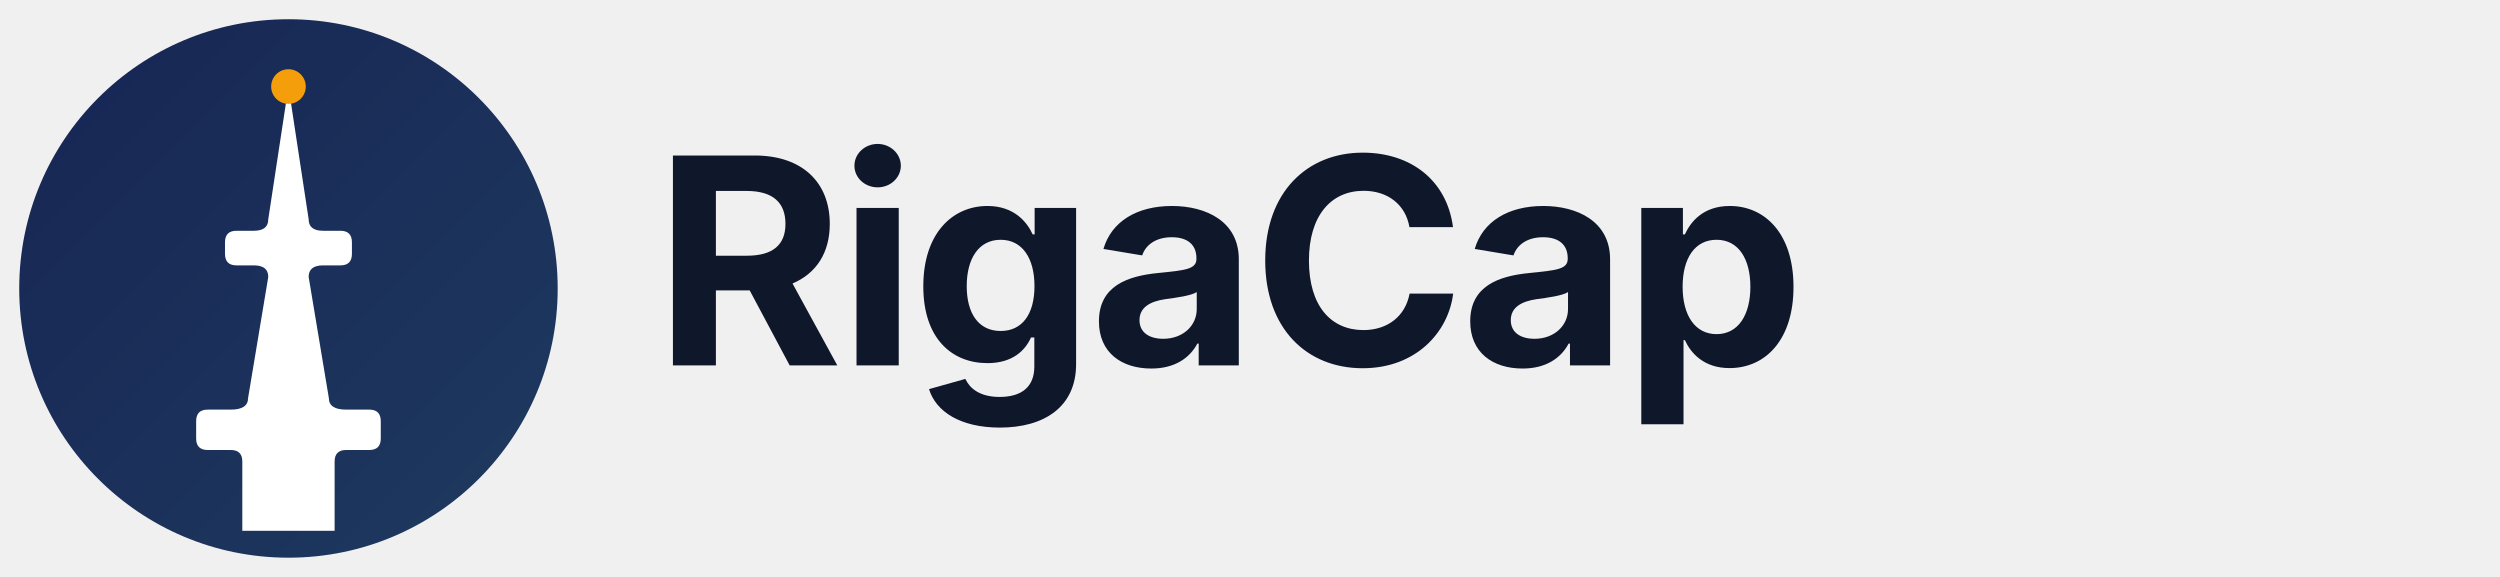
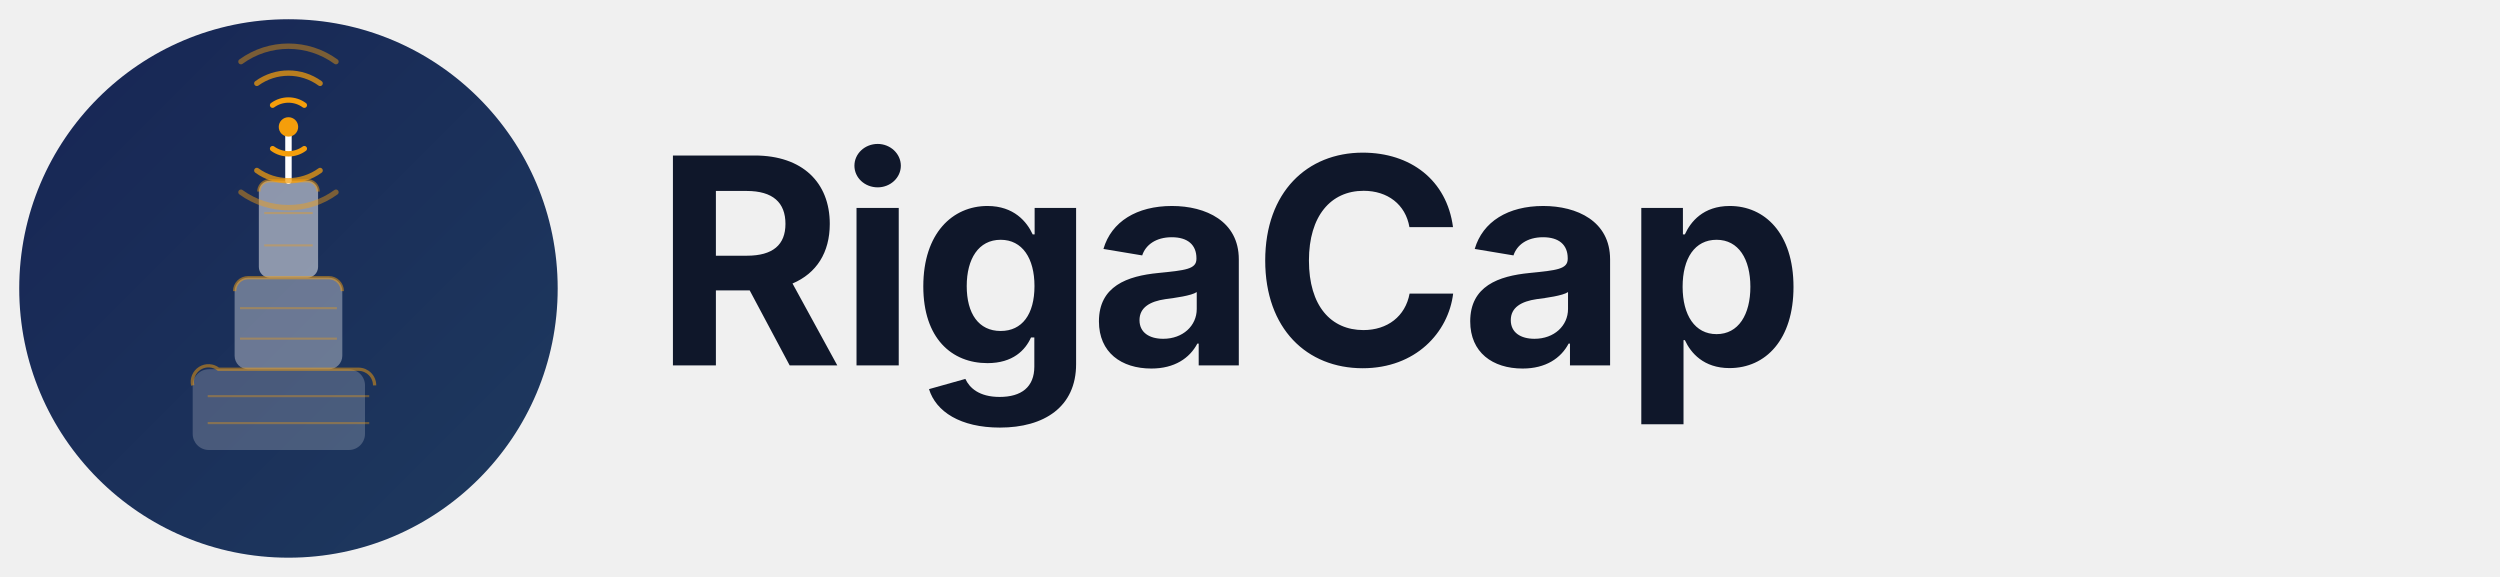
<svg xmlns="http://www.w3.org/2000/svg" viewBox="0 0 260 60">
  <defs>
    <linearGradient id="bg" x1="0" y1="0" x2="1" y2="1">
      <stop offset="0%" stop-color="#172554" />
      <stop offset="100%" stop-color="#1e3a5f" />
    </linearGradient>
  </defs>
  <circle cx="30" cy="30" r="28" fill="url(#bg)" />
-   <path d="M 30 9 L 27.9 22.8 Q 27.9 24, 26.4 24 L 24.6 24 Q 23.4 24, 23.4 25.2 L 23.4 26.4 Q 23.4 27.6, 24.6 27.6 L 26.4 27.6 Q 27.9 27.6, 27.9 28.8 L 25.8 41.4 Q 25.8 42.6, 24 42.6 L 21.6 42.6 Q 20.4 42.6, 20.4 43.8 L 20.4 45.6 Q 20.4 46.8, 21.6 46.8 L 24 46.8 Q 25.2 46.8, 25.2 48 L 25.2 55.2 L 34.8 55.2 L 34.8 48 Q 34.8 46.8, 36 46.8 L 38.4 46.8 Q 39.6 46.8, 39.6 45.6 L 39.6 43.8 Q 39.6 42.6, 38.4 42.6 L 36 42.6 Q 34.2 42.6, 34.2 41.4 L 32.1 28.8 Q 32.1 27.6, 33.6 27.6 L 35.4 27.6 Q 36.6 27.6, 36.6 26.4 L 36.6 25.2 Q 36.6 24, 35.4 24 L 33.6 24 Q 32.1 24, 32.1 22.8 Z" fill="#ffffff" />
-   <circle cx="30" cy="9" r="1.8" fill="#f59e0b" />
+   <rect x="20.04" y="38.4" width="17.92" height="8.4" rx="1.68" ry="1.68" fill="#ffffff" opacity="0.2" />
+   <rect x="24.4" y="28.88" width="11.2" height="9.52" rx="1.4" ry="1.4" fill="#ffffff" opacity="0.35" />
+   <rect x="26.92" y="18.8" width="6.16" height="10.08" rx="1.12" ry="1.12" fill="#ffffff" opacity="0.5" />
+   <line x1="21.6" y1="41.2" x2="38.4" y2="41.2" stroke="#f59e0b" stroke-width="0.22" opacity="0.35" />
+   <line x1="21.6" y1="44" x2="38.4" y2="44" stroke="#f59e0b" stroke-width="0.22" opacity="0.35" />
+   <line x1="24.96" y1="32.05" x2="35.04" y2="32.05" stroke="#f59e0b" stroke-width="0.22" opacity="0.35" />
+   <line x1="24.96" y1="35.22" x2="35.04" y2="35.22" stroke="#f59e0b" stroke-width="0.22" opacity="0.35" />
+   <line x1="27.48" y1="22.16" x2="32.52" y2="22.16" stroke="#f59e0b" stroke-width="0.22" opacity="0.35" />
+   <line x1="27.48" y1="25.52" x2="32.52" y2="25.52" stroke="#f59e0b" stroke-width="0.22" opacity="0.35" />
+   <path d="M 20.04 40.08 A 1.68 1.68 0 0 1 22.72 38.4 L 37.28 38.4 A 1.68 1.68 0 0 1 38.96 40.08" fill="none" stroke="#f59e0b" stroke-width="0.34" opacity="0.5" />
+   <path d="M 24.4 30.28 A 1.4 1.4 0 0 1 25.8 28.88 L 34.2 28.88 A 1.4 1.4 0 0 1 35.6 30.28" fill="none" stroke="#f59e0b" stroke-width="0.34" opacity="0.5" />
+   <path d="M 26.92 19.92 A 1.12 1.12 0 0 1 27.92 18.8 L 32.08 18.8 A 1.12 1.12 0 0 1 33.08 19.92" fill="none" stroke="#f59e0b" stroke-width="0.34" opacity="0.5" />
+   <line x1="30" y1="18.8" x2="30" y2="13.2" stroke="#ffffff" stroke-width="0.67" stroke-linecap="round" />
+   <path d="M 28.35 10.94 A 2.8 2.8 0 0 1 31.65 10.94" fill="none" stroke="#f59e0b" stroke-width="0.56" stroke-linecap="round" opacity="1" />
+   <path d="M 31.65 15.46 A 2.8 2.8 0 0 1 28.35 15.46" fill="none" stroke="#f59e0b" stroke-width="0.56" stroke-linecap="round" opacity="1" />
+   <path d="M 26.71 8.67 A 5.6 5.6 0 0 1 33.29 8.67" fill="none" stroke="#f59e0b" stroke-width="0.56" stroke-linecap="round" opacity="0.72" />
+   <path d="M 33.29 17.73 A 5.6 5.6 0 0 1 26.71 17.73" fill="none" stroke="#f59e0b" stroke-width="0.56" stroke-linecap="round" opacity="0.72" />
+   <path d="M 25.06 6.41 A 8.4 8.4 0 0 1 34.94 6.41" fill="none" stroke="#f59e0b" stroke-width="0.56" stroke-linecap="round" opacity="0.44" />
+   <path d="M 34.94 19.99 A 8.4 8.4 0 0 1 25.06 19.99" fill="none" stroke="#f59e0b" stroke-width="0.56" stroke-linecap="round" opacity="0.44" />
+   <circle cx="30" cy="13.2" r="1.01" fill="#f59e0b" />
  <text x="68" y="38" font-family="-apple-system, BlinkMacSystemFont, 'Segoe UI', sans-serif" font-size="30" font-weight="700" letter-spacing="-0.5" fill="#0f172a">RigaCap</text>
</svg>
